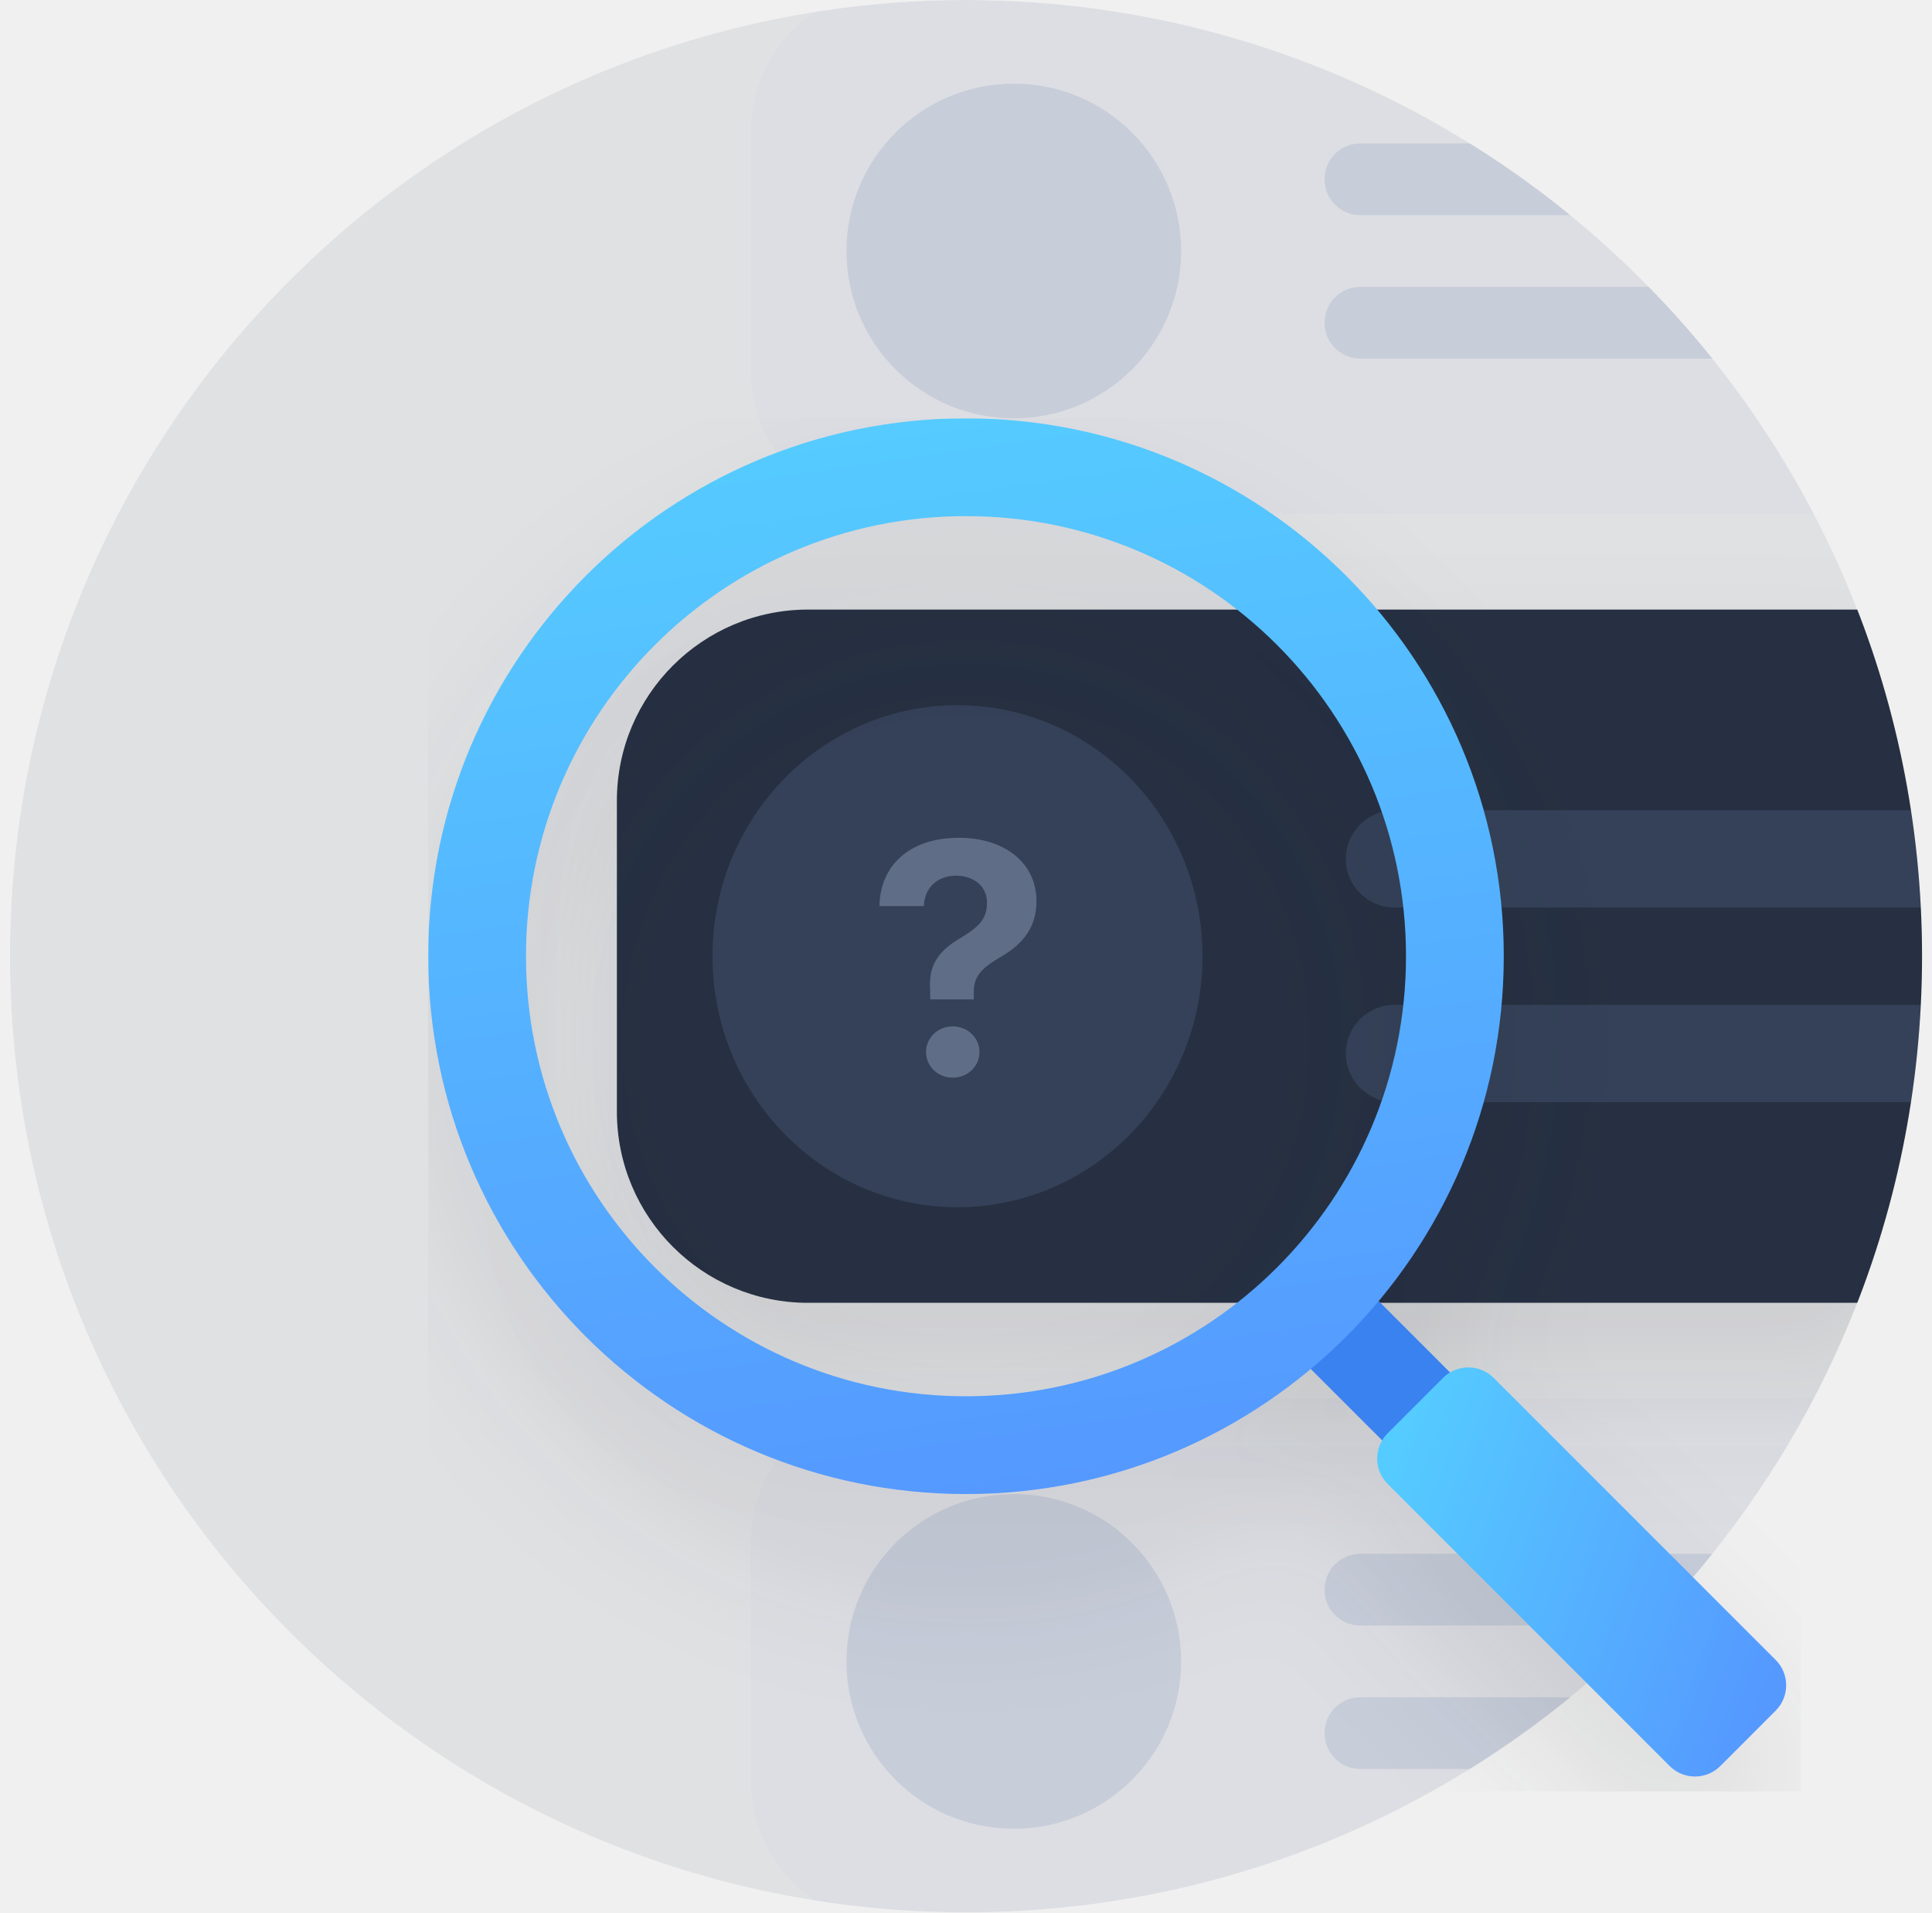
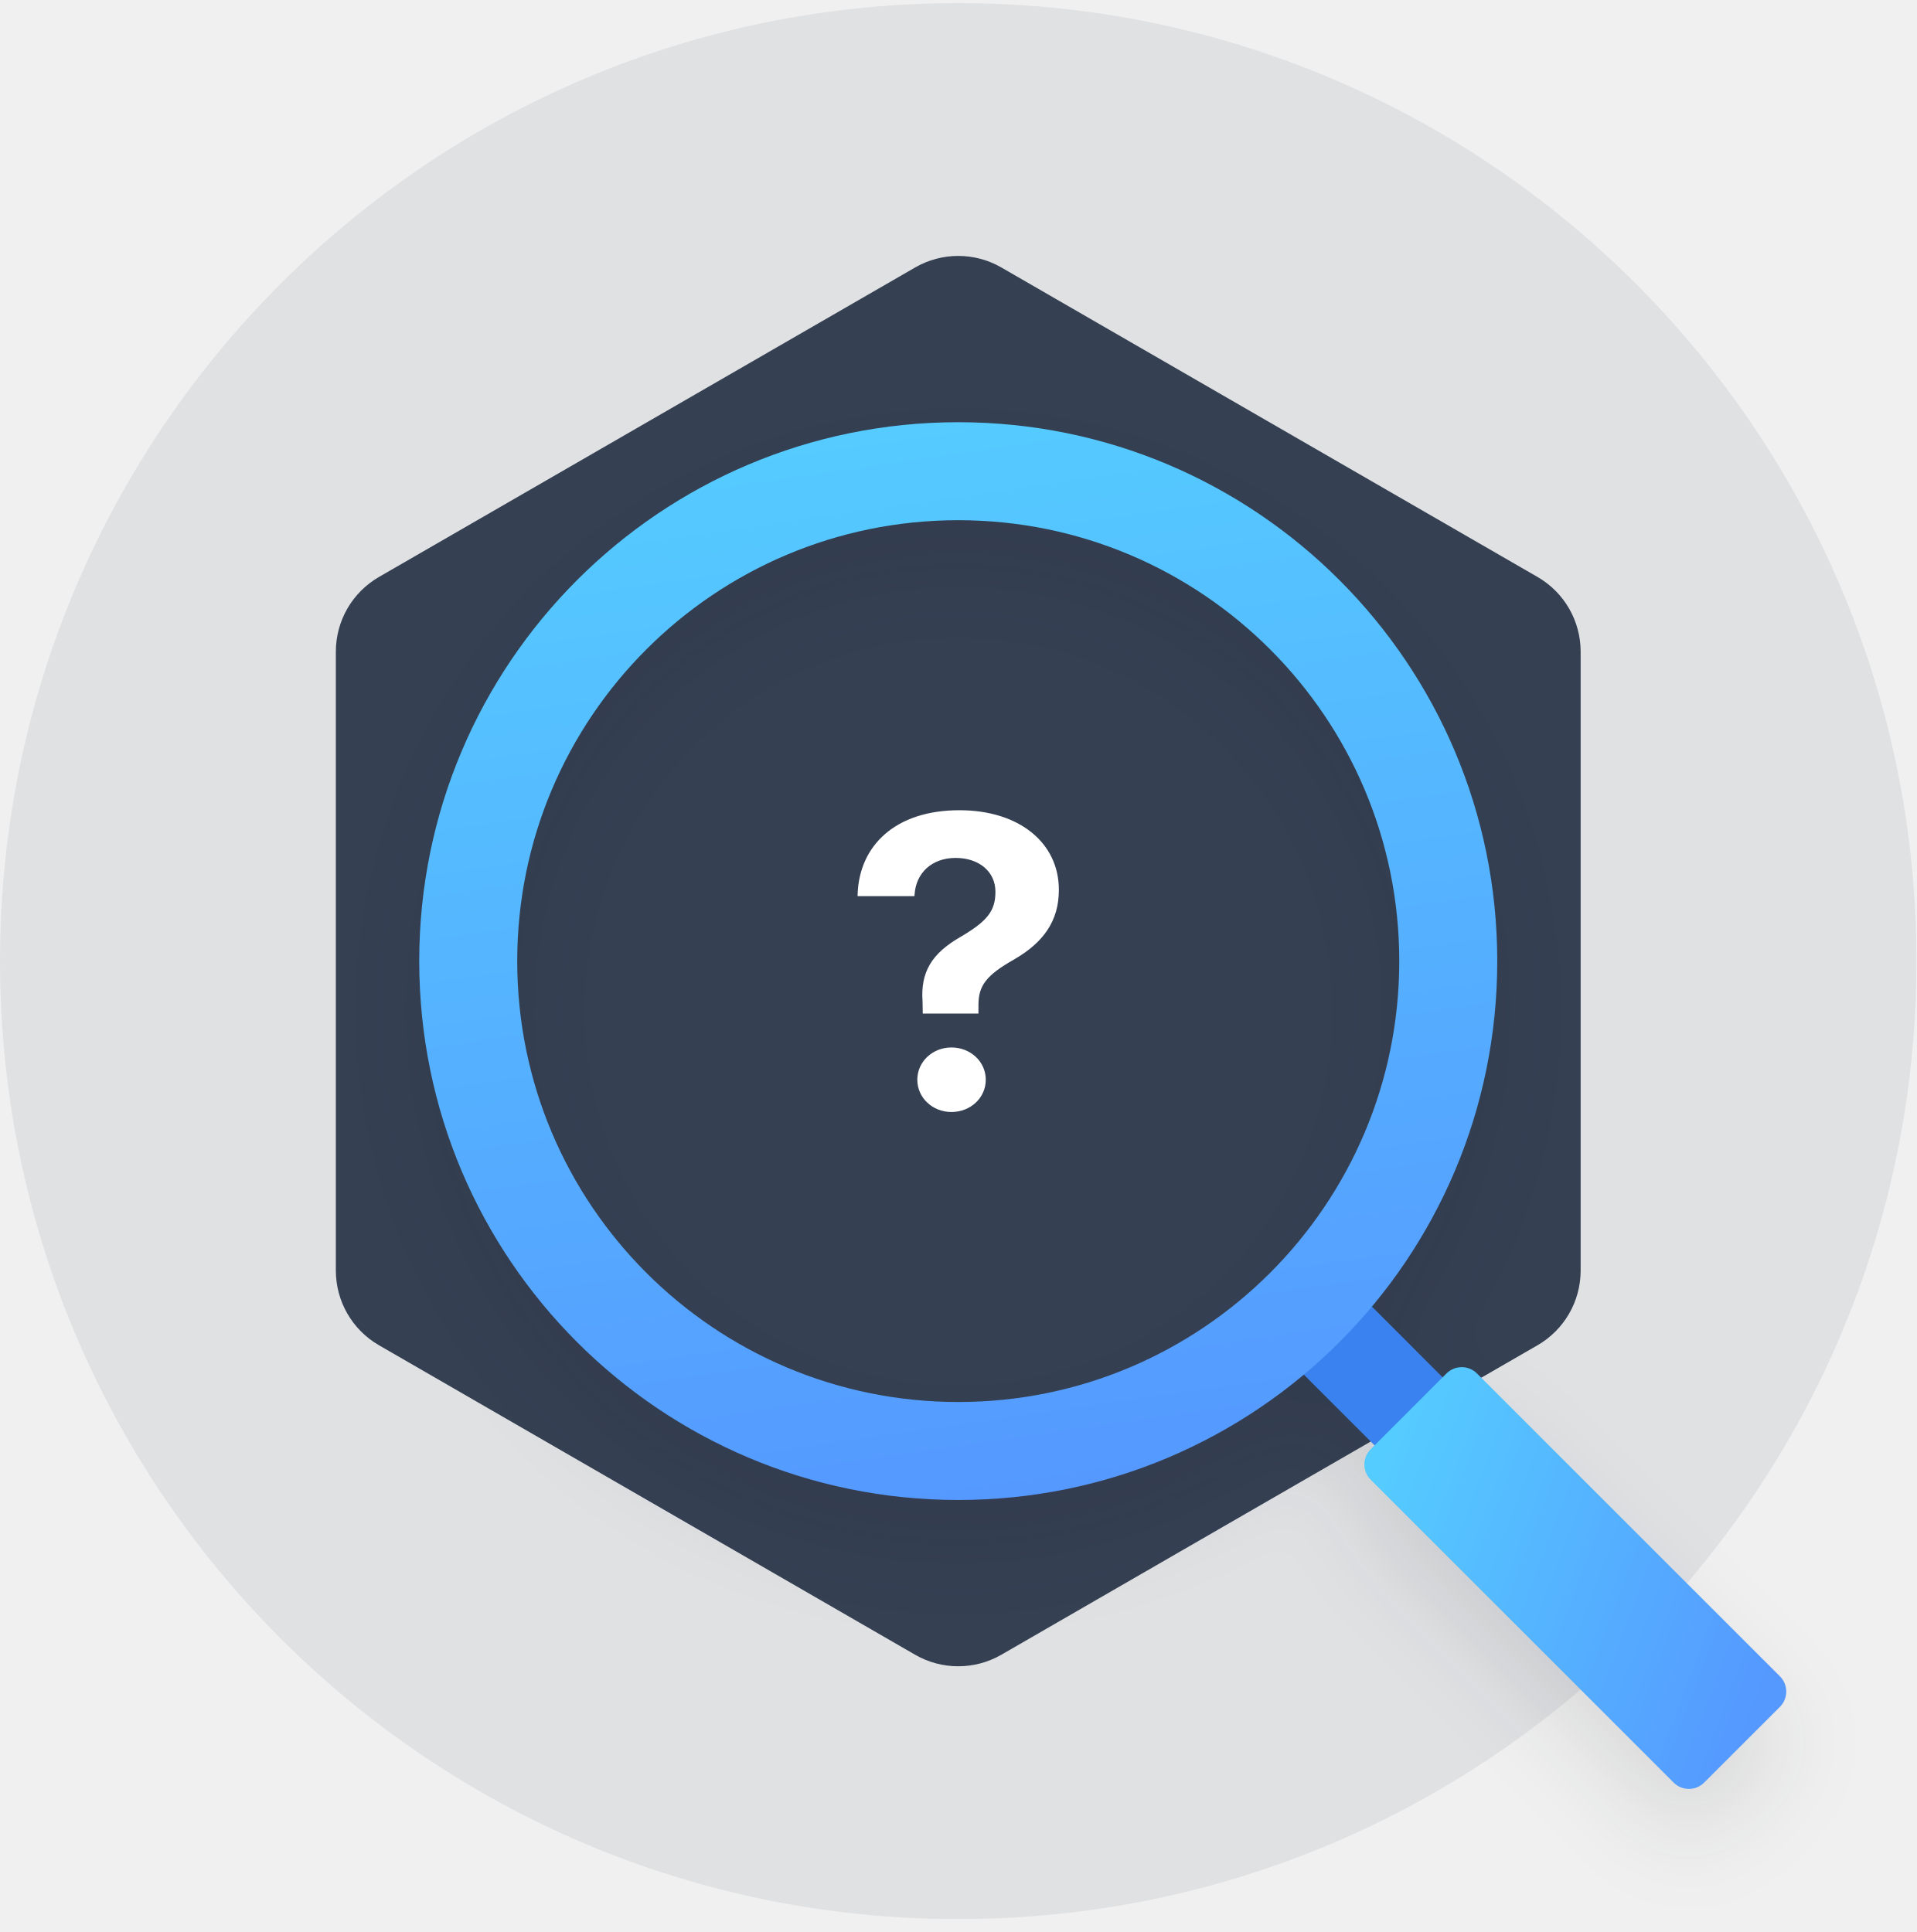
- <svg xmlns="http://www.w3.org/2000/svg" width="97" height="96" viewBox="0 0 97 96" fill="none">
-   <g clip-path="url(#clip0_4632_5246)">
-     <g clip-path="url(#clip1_4632_5246)">
-       <circle opacity="0.1" cx="48.5" cy="48" r="48" fill="#525D73" />
-       <g filter="url(#filter0_d_4632_5246)">
-         <rect x="30.972" y="30.6" width="125.057" height="34.8" rx="9.6" fill="#263042" />
-         <ellipse opacity="0.2" cx="48.072" cy="48" rx="12.3" ry="12.6" fill="#6C86AD" />
-         <path opacity="0.2" fill-rule="evenodd" clip-rule="evenodd" d="M70.015 40.671C68.666 40.671 67.572 41.765 67.572 43.114C67.572 44.463 68.666 45.557 70.015 45.557H113.987C115.336 45.557 116.429 44.463 116.429 43.114C116.429 41.765 115.336 40.671 113.987 40.671H70.015ZM70.015 50.443C68.666 50.443 67.572 51.536 67.572 52.886C67.572 54.235 68.666 55.328 70.015 55.328H97.701C99.05 55.328 100.144 54.235 100.144 52.886C100.144 51.536 99.05 50.443 97.701 50.443H70.015Z" fill="#6C86AD" />
-       </g>
-       <rect x="37.7" y="-0.6" width="104.4" height="26.4" rx="7.2" fill="#6984D1" fill-opacity="0.03" />
-       <path opacity="0.2" d="M42.5 12.6C42.5 7.961 46.261 4.2 50.9 4.2C55.539 4.2 59.3 7.961 59.3 12.6C59.3 17.239 55.539 21 50.9 21C46.261 21 42.5 17.239 42.5 12.6Z" fill="#6C86AD" />
-       <path opacity="0.2" fill-rule="evenodd" clip-rule="evenodd" d="M68.3 7.2C67.306 7.2 66.5 8.006 66.5 9C66.5 9.994 67.306 10.8 68.3 10.8H100.7C101.694 10.8 102.5 9.994 102.5 9C102.5 8.006 101.694 7.2 100.7 7.2H68.3ZM68.3 14.4C67.306 14.4 66.5 15.206 66.5 16.2C66.5 17.194 67.306 18 68.3 18H88.7C89.694 18 90.5 17.194 90.5 16.2C90.5 15.206 89.694 14.4 88.7 14.4H68.3Z" fill="#6C86AD" />
-       <rect x="37.7" y="70.2" width="104.4" height="26.4" rx="7.2" fill="#6984D1" fill-opacity="0.03" />
-       <path opacity="0.2" d="M42.5 83.4C42.5 78.761 46.261 75 50.9 75C55.539 75 59.3 78.761 59.3 83.4C59.3 88.039 55.539 91.8 50.9 91.8C46.261 91.8 42.5 88.039 42.5 83.4Z" fill="#6C86AD" />
-       <path opacity="0.2" fill-rule="evenodd" clip-rule="evenodd" d="M68.3 78C67.306 78 66.5 78.806 66.5 79.8C66.5 80.794 67.306 81.6 68.3 81.6H100.7C101.694 81.6 102.5 80.794 102.5 79.8C102.5 78.806 101.694 78 100.7 78H68.3ZM68.3 85.2C67.306 85.2 66.5 86.006 66.5 87C66.5 87.994 67.306 88.8 68.3 88.8H88.7C89.694 88.8 90.5 87.994 90.5 87C90.5 86.006 89.694 85.2 88.7 85.2H68.3Z" fill="#6C86AD" />
+ <svg xmlns="http://www.w3.org/2000/svg" width="120" height="121" viewBox="0 0 120 121" fill="none">
+   <g clip-path="url(#clip0_5923_166394)">
+     <circle opacity="0.1" cx="60" cy="60.193" r="60" fill="#525D73" />
+     <path d="M57.3 16.752C58.971 15.788 61.029 15.788 62.7 16.752L96.271 36.135C97.942 37.099 98.971 38.882 98.971 40.811V79.576C98.971 81.505 97.942 83.288 96.271 84.252L62.7 103.635C61.029 104.599 58.971 104.599 57.3 103.635L23.729 84.252C22.058 83.288 21.029 81.505 21.029 79.576V40.811C21.029 38.882 22.058 37.099 23.729 36.135L57.3 16.752Z" fill="#354053" />
+     <g filter="url(#filter0_d_5923_166394)">
+       <rect x="80.822" y="85.277" width="6.028" height="9.431" transform="rotate(-45 80.8223 85.2773)" fill="#3A82EF" />
+       <path fill-rule="evenodd" clip-rule="evenodd" d="M60 93.943C78.64 93.943 93.75 78.833 93.75 60.193C93.75 41.554 78.64 26.443 60 26.443C41.36 26.443 26.25 41.554 26.25 60.193C26.25 78.833 41.36 93.943 60 93.943ZM60 87.807C75.251 87.807 87.614 75.444 87.614 60.194C87.614 44.943 75.251 32.58 60 32.58C44.75 32.58 32.386 44.943 32.386 60.194C32.386 75.444 44.75 87.807 60 87.807Z" fill="url(#paint0_linear_5923_166394)" />
+       <rect x="84.871" y="91.719" width="9.411" height="29.527" rx="1.35" transform="rotate(-45 84.8711 91.7188)" fill="url(#paint1_linear_5923_166394)" />
    </g>
-     <g clip-path="url(#clip2_4632_5246)" filter="url(#filter1_d_4632_5246)">
-       <rect x="65.157" y="68.068" width="4.822" height="7.544" transform="rotate(-45 65.1572 68.0679)" fill="#3A82EF" />
-       <path fill-rule="evenodd" clip-rule="evenodd" d="M48.5 75C63.412 75 75.5 62.912 75.5 48C75.5 33.088 63.412 21 48.5 21C33.588 21 21.5 33.088 21.5 48C21.5 62.912 33.588 75 48.5 75ZM48.5 70.091C60.7 70.091 70.591 60.2 70.591 48C70.591 35.8 60.7 25.909 48.5 25.909C36.299 25.909 26.409 35.8 26.409 48C26.409 60.2 36.299 70.091 48.5 70.091Z" fill="url(#paint0_linear_4632_5246)" />
-       <rect x="68.397" y="73.221" width="7.529" height="23.622" rx="1.8" transform="rotate(-45 68.3965 73.2205)" fill="url(#paint1_linear_4632_5246)" />
-     </g>
-     <path d="M46.707 50.169H48.889V49.833C48.889 49.053 49.193 48.643 50.284 48.012C51.441 47.331 52.039 46.469 52.039 45.239V45.231C52.039 43.352 50.481 42.056 48.143 42.056C45.625 42.056 44.222 43.475 44.156 45.403V45.485H46.379L46.388 45.419C46.437 44.575 47.052 43.959 47.995 43.959C48.922 43.959 49.554 44.517 49.554 45.305V45.313C49.554 46.076 49.234 46.486 48.176 47.117C47.044 47.782 46.617 48.528 46.699 49.693L46.707 50.169ZM47.831 54.098C48.578 54.098 49.177 53.532 49.177 52.81C49.177 52.089 48.578 51.523 47.831 51.523C47.093 51.523 46.494 52.089 46.494 52.81C46.494 53.532 47.093 54.098 47.831 54.098Z" fill="#5F6D86" />
+     <path d="M57.778 63.477H61.265V62.949C61.265 61.726 61.751 61.083 63.494 60.091C65.343 59.023 66.3 57.671 66.3 55.739V55.727C66.3 52.778 63.809 50.744 60.072 50.744C56.047 50.744 53.805 52.971 53.7 55.997V56.126H57.253L57.267 56.023C57.345 54.697 58.328 53.731 59.836 53.731C61.318 53.731 62.328 54.606 62.328 55.843V55.855C62.328 57.053 61.816 57.697 60.125 58.688C58.315 59.731 57.634 60.902 57.765 62.73L57.778 63.477ZM59.574 69.644C60.767 69.644 61.724 68.756 61.724 67.623C61.724 66.49 60.767 65.602 59.574 65.602C58.394 65.602 57.437 66.49 57.437 67.623C57.437 68.756 58.394 69.644 59.574 69.644Z" fill="white" />
  </g>
  <defs>
-     <filter id="filter0_d_4632_5246" x="23.772" y="27.6" width="139.458" height="49.2" filterUnits="userSpaceOnUse" color-interpolation-filters="sRGB">
+     <filter id="filter0_d_5923_166394" x="20.85" y="24.193" width="96.396" height="96.396" filterUnits="userSpaceOnUse" color-interpolation-filters="sRGB">
      <feFlood flood-opacity="0" result="BackgroundImageFix" />
      <feColorMatrix in="SourceAlpha" type="matrix" values="0 0 0 0 0 0 0 0 0 0 0 0 0 0 0 0 0 0 127 0" result="hardAlpha" />
-       <feOffset dy="4.2" />
-       <feGaussianBlur stdDeviation="3.6" />
+       <feOffset dy="3.15" />
+       <feGaussianBlur stdDeviation="2.7" />
      <feColorMatrix type="matrix" values="0 0 0 0 0.086 0 0 0 0 0.102 0 0 0 0 0.133 0 0 0 0.1 0" />
-       <feBlend mode="normal" in2="BackgroundImageFix" result="effect1_dropShadow_4632_5246" />
-       <feBlend mode="normal" in="SourceGraphic" in2="effect1_dropShadow_4632_5246" result="shape" />
+       <feBlend mode="normal" in2="BackgroundImageFix" result="effect1_dropShadow_5923_166394" />
+       <feBlend mode="normal" in="SourceGraphic" in2="effect1_dropShadow_5923_166394" result="shape" />
    </filter>
-     <filter id="filter1_d_4632_5246" x="14.3" y="18" width="83.324" height="83.324" filterUnits="userSpaceOnUse" color-interpolation-filters="sRGB">
-       <feFlood flood-opacity="0" result="BackgroundImageFix" />
-       <feColorMatrix in="SourceAlpha" type="matrix" values="0 0 0 0 0 0 0 0 0 0 0 0 0 0 0 0 0 0 127 0" result="hardAlpha" />
-       <feOffset dy="4.2" />
-       <feGaussianBlur stdDeviation="3.6" />
-       <feColorMatrix type="matrix" values="0 0 0 0 0.086 0 0 0 0 0.102 0 0 0 0 0.133 0 0 0 0.1 0" />
-       <feBlend mode="normal" in2="BackgroundImageFix" result="effect1_dropShadow_4632_5246" />
-       <feBlend mode="normal" in="SourceGraphic" in2="effect1_dropShadow_4632_5246" result="shape" />
-     </filter>
-     <linearGradient id="paint0_linear_4632_5246" x1="40.7" y1="21" x2="48.5" y2="75" gradientUnits="userSpaceOnUse">
+     <linearGradient id="paint0_linear_5923_166394" x1="50.25" y1="26.443" x2="60" y2="93.943" gradientUnits="userSpaceOnUse">
      <stop stop-color="#55CCFF" />
      <stop offset="1" stop-color="#5599FF" />
    </linearGradient>
-     <linearGradient id="paint1_linear_4632_5246" x1="71.073" y1="73.221" x2="80.14" y2="93.226" gradientUnits="userSpaceOnUse">
+     <linearGradient id="paint1_linear_5923_166394" x1="88.217" y1="91.719" x2="99.55" y2="116.726" gradientUnits="userSpaceOnUse">
      <stop stop-color="#55CCFF" />
      <stop offset="1" stop-color="#5599FF" />
    </linearGradient>
-     <clipPath id="clip0_4632_5246">
-       <rect width="96" height="96" fill="white" transform="translate(0.5)" />
-     </clipPath>
-     <clipPath id="clip1_4632_5246">
-       <rect x="0.5" width="96" height="96" rx="48" fill="white" />
-     </clipPath>
-     <clipPath id="clip2_4632_5246">
-       <rect width="68.924" height="68.924" fill="white" transform="translate(21.5 21)" />
+     <clipPath id="clip0_5923_166394">
+       <rect width="120" height="120" fill="white" transform="translate(0 0.193359)" />
    </clipPath>
  </defs>
</svg>
